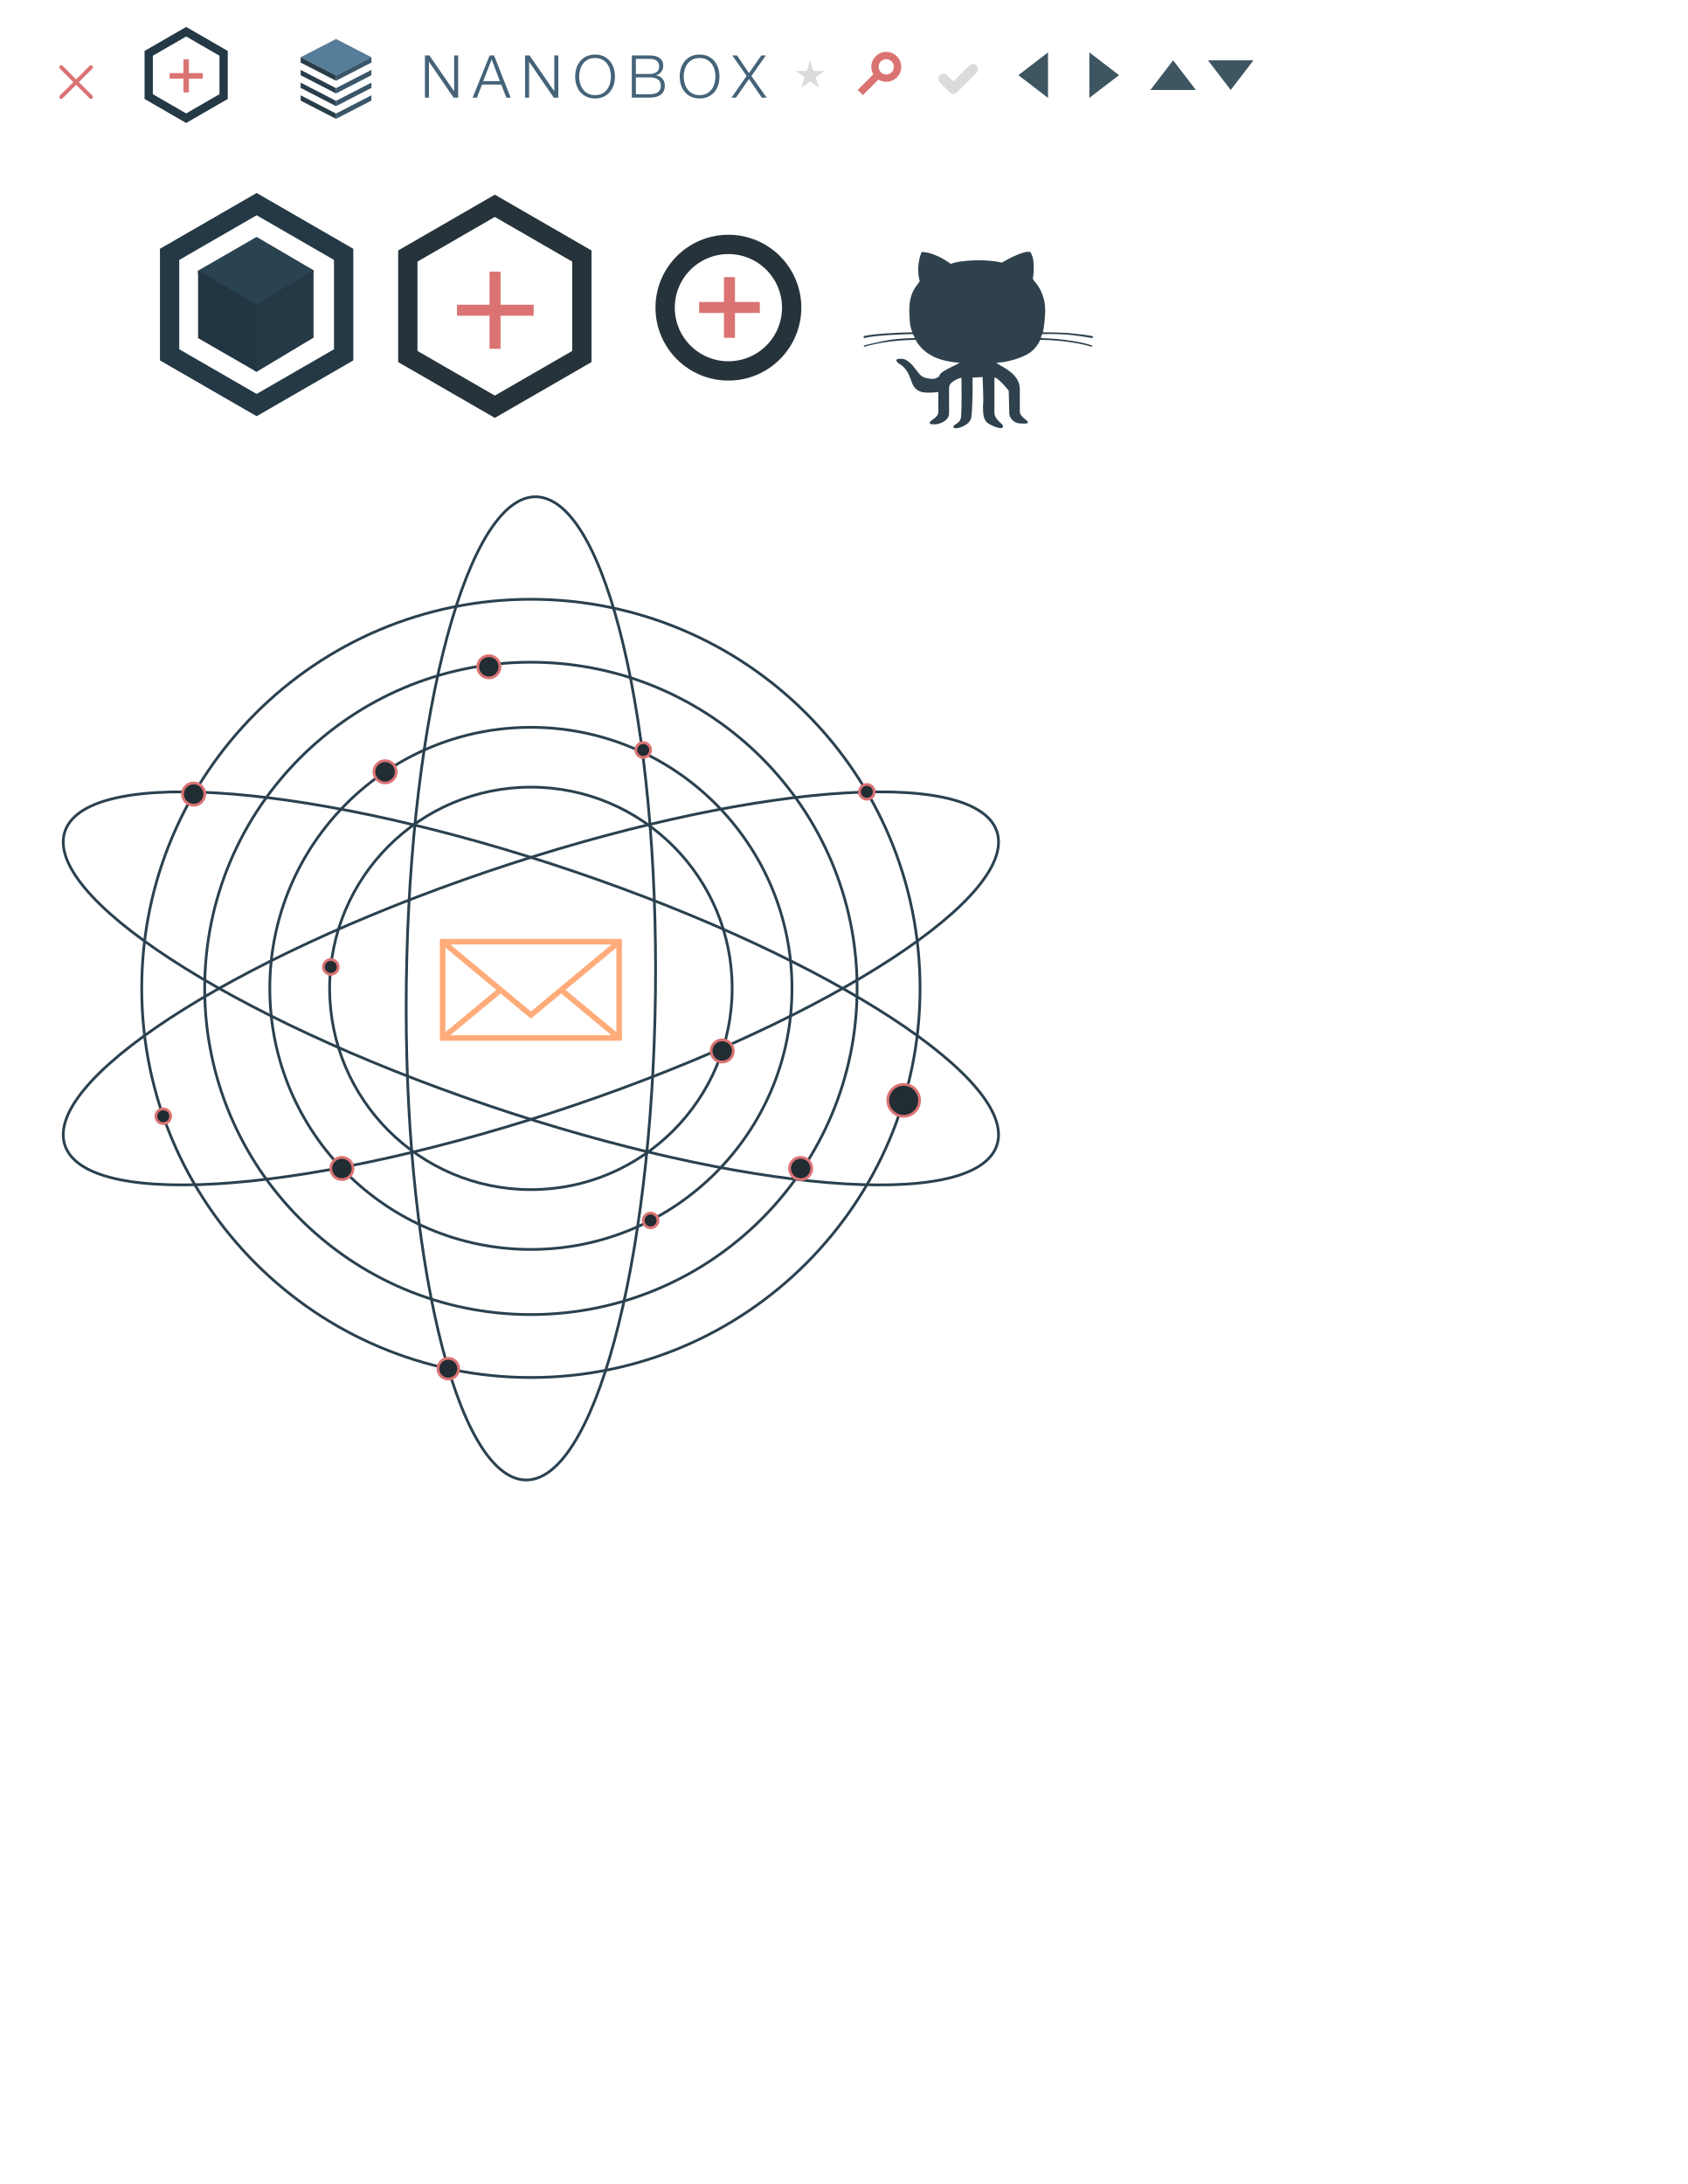
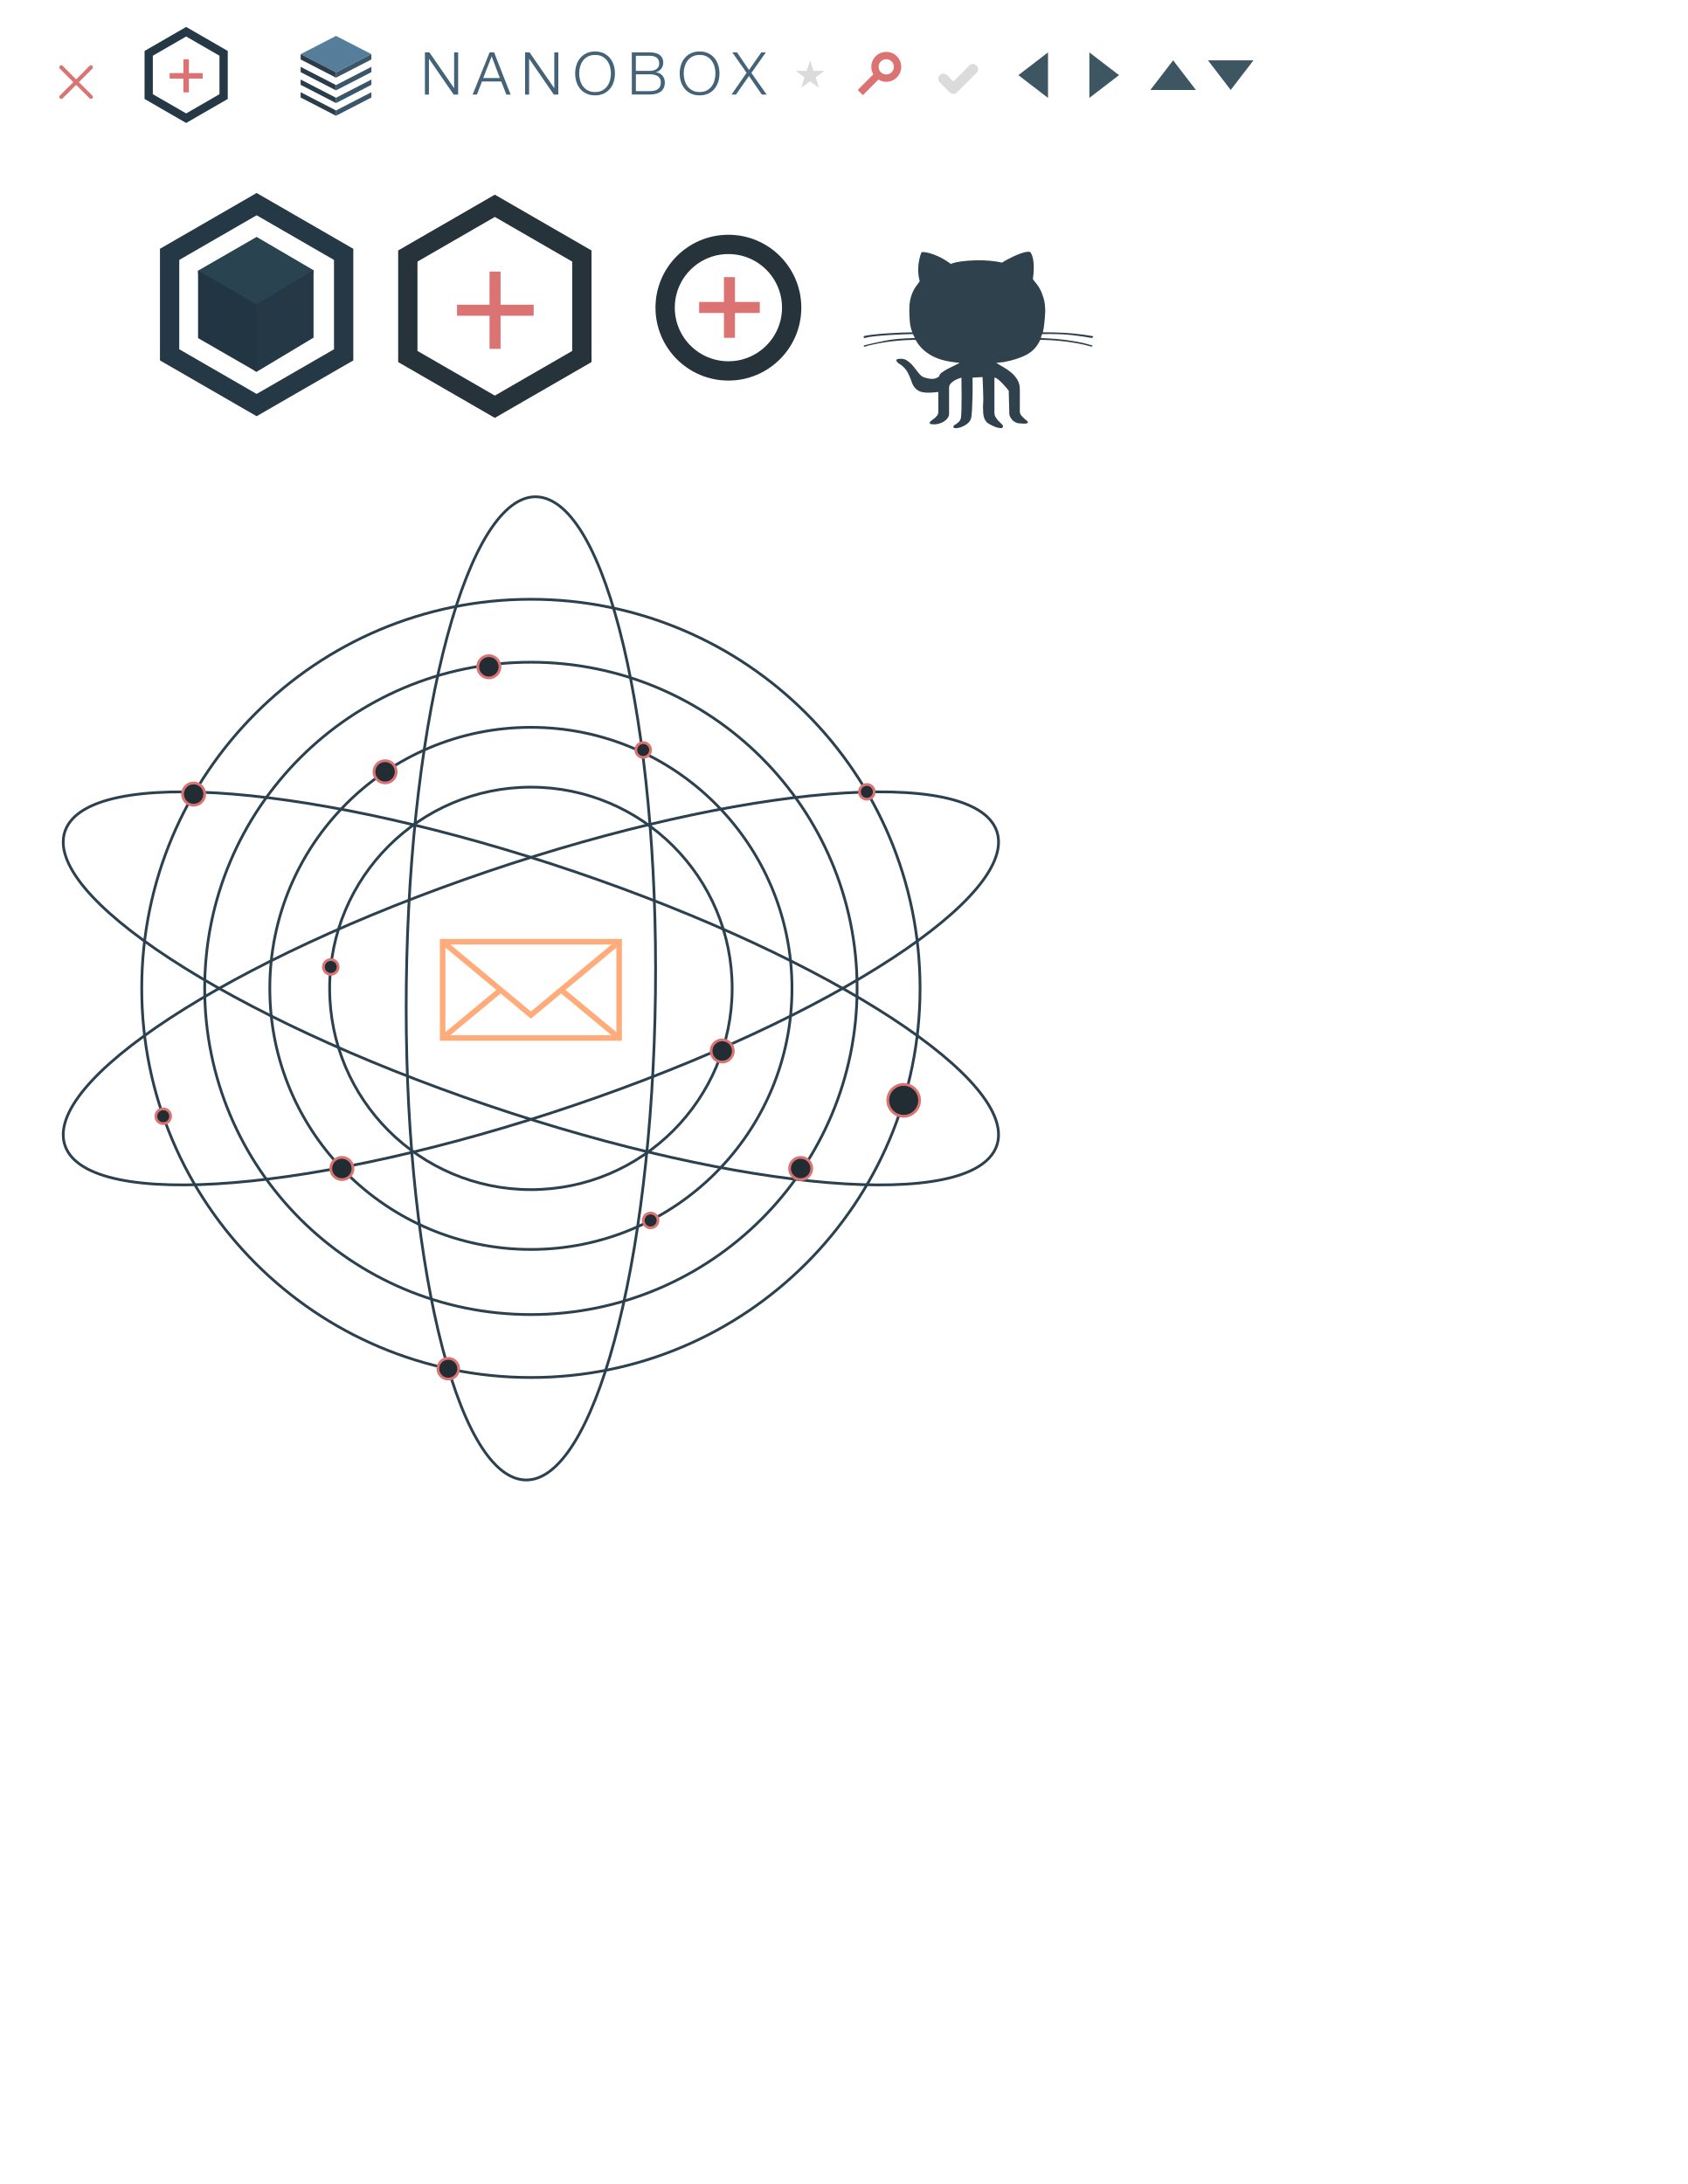
<svg xmlns="http://www.w3.org/2000/svg" xmlns:xlink="http://www.w3.org/1999/xlink" version="1.1" id="Layer_1" x="0px" y="0px" width="612px" height="792px" viewBox="0 0 612 792" style="enable-background:new 0 0 612 792;" xml:space="preserve">
  <style type="text/css">

	.st0{fill:none;stroke:#DB7373;stroke-width:2;stroke-miterlimit:10;}
	.st1{fill:none;stroke:#FFAB7A;stroke-width:2;stroke-miterlimit:10;}
	.st2{fill:#567D99;}
	.st3{fill:#223542;}
	.st4{fill:#243845;}
	.st5{fill:none;stroke:#243845;stroke-width:3;stroke-miterlimit:10;}
	.st6{fill:#2A3D4A;}
	.st7{fill:#2A4351;}
	.st8{fill:none;stroke:#243845;stroke-width:7;stroke-miterlimit:10;}
	.st9{fill:#2F414D;}
	.st10{fill:none;stroke:#2B414F;stroke-miterlimit:10;}
	.st11{fill:none;stroke:#DB7373;stroke-width:4;stroke-miterlimit:10;}
	.st12{fill:#3B5669;}
	.st13{fill:#3E5562;}
	.st14{fill:none;stroke:#26333B;stroke-width:7;stroke-miterlimit:10;}
	.st15{fill:#212C33;stroke:#DB7373;stroke-miterlimit:10;}
	.st16{fill:#DB7373;}
	.st17{fill:#DBDBDB;}
	.st18{fill:#446378;}

</style>
  <symbol id="New_Symbol" viewBox="-6.095 -6.102 12.19 12.202">
    <g id="x_1_">
      <path class="st16" d="M5.888-4.904C6.026-5.045,6.095-5.209,6.095-5.4c0-0.188-0.069-0.354-0.207-0.491    c-0.138-0.142-0.309-0.21-0.513-0.21c-0.171,0-0.334,0.065-0.488,0.207L0.012-1.02l-4.898-4.875    c-0.139-0.142-0.297-0.207-0.477-0.207c-0.114,0-0.212,0.018-0.293,0.055C-5.737-6.01-5.815-5.959-5.888-5.895    C-6.026-5.756-6.095-5.59-6.095-5.4c0,0.191,0.069,0.355,0.207,0.496l4.874,4.873l-4.874,4.89C-5.952,4.92-6.002,4.998-6.04,5.087    c-0.036,0.089-0.055,0.183-0.055,0.28c0,0.099,0.019,0.188,0.055,0.281c0.037,0.09,0.088,0.172,0.152,0.243    C-5.749,6.031-5.582,6.1-5.387,6.1c0.195,0,0.362-0.065,0.501-0.207L0.012,0.97l4.874,4.924c0.139,0.14,0.306,0.207,0.501,0.207    c0.195,0,0.363-0.065,0.501-0.206C5.953,5.82,6.001,5.738,6.035,5.648C6.066,5.56,6.084,5.465,6.084,5.367    c0-0.101-0.018-0.19-0.049-0.28C6.001,4.997,5.953,4.92,5.888,4.855L1.001-0.031L5.888-4.904z" />
    </g>
  </symbol>
  <symbol id="New_Symbol_1" viewBox="-5.373 -8.25 10.746 16.5">
    <polygon class="st13" points="-5.373,-8.25 -5.373,8.25 5.373,0  " />
  </symbol>
  <g id="xbtn">
    <use xlink:href="#New_Symbol" width="12.19" height="12.202" x="-6.095" y="-6.102" transform="matrix(1 0 0 -1 27.5947 29.7588)" style="overflow:visible;" />
  </g>
  <g id="small-add-btn_x3E_plus-btn">
    <polygon class="st5" points="53.918,35.022 67.5,42.862 81.08,35.022 81.08,19.34 67.5,11.5 53.918,19.342  " />
    <g id="_x3E_plus_2_">
      <line class="st0" x1="67.5" y1="21.5" x2="67.5" y2="33.5" />
      <line class="st0" x1="73.5" y1="27.5" x2="61.5" y2="27.5" />
    </g>
  </g>
  <g id="add-btn_x3E_plus-btn">
    <g id="_x3E_plus_1_">
      <line class="st11" x1="179.5" y1="98.5" x2="179.5" y2="126.5" />
      <line class="st11" x1="165.713" y1="112.5" x2="193.5" y2="112.5" />
    </g>
    <polygon class="st14" points="210.977,129.283 179.424,147.5 147.873,129.283 147.873,92.846 179.424,74.631 210.977,92.849  " />
  </g>
  <g id="engine-icon">
    <polygon class="st7" points="71.813,99.137 92.876,111.313 113.688,98.843 113.68,97.992 93.053,85.912 71.816,98.146  " />
    <polygon class="st4" points="113.688,122.443 93.012,134.846 92.239,134.383 92.239,110.827 113.688,97.979  " />
    <polygon id="_x3E_outline" class="st8" points="124.605,128.68 93.053,146.896 61.5,128.68 61.5,92.241 93.053,74.026    124.605,92.244  " />
    <polygon class="st3" points="71.816,122.611 92.99,134.814 92.99,110.35 71.816,98.146  " />
  </g>
  <g id="circle-add-btn_x3E_plus-btn">
    <g id="_x3E_plus">
      <line class="st11" x1="264.5" y1="100.5" x2="264.5" y2="122.5" />
      <line class="st11" x1="253.5" y1="111.499" x2="275.5" y2="111.499" />
    </g>
    <circle class="st14" cx="264.113" cy="111.571" r="22.939" />
  </g>
  <g id="star">
    <polygon class="st17" points="293.729,21.902 294.963,25.701 298.957,25.701 295.726,28.049 296.96,31.848 293.729,29.5    290.497,31.848 291.73,28.049 288.5,25.701 292.494,25.701  " />
  </g>
  <g id="search">
    <path class="st16" d="M321.354,29.66c-2.985,0-5.423-2.435-5.423-5.426c0-2.989,2.438-5.421,5.423-5.421   c2.99,0,5.428,2.432,5.428,5.421C326.779,27.226,324.345,29.66,321.354,29.66L321.354,29.66z M321.354,21.467   c-1.522,0-2.77,1.243-2.77,2.768c0,1.53,1.244,2.771,2.77,2.771c1.529,0,2.771-1.242,2.771-2.771   C324.126,22.709,322.884,21.467,321.354,21.467L321.354,21.467z" />
    <polygon class="st16" points="312.877,34.5 311,32.619 317.485,26.136 319.362,28.014  " />
  </g>
  <g id="check">
    <path class="st17" d="M345.691,34.061c-0.264,0-0.498-0.051-0.717-0.153c-0.216-0.102-0.419-0.238-0.609-0.408l-3.604-3.621   c-0.182-0.181-0.314-0.388-0.407-0.621c-0.092-0.232-0.137-0.467-0.137-0.706c0-0.238,0.045-0.47,0.137-0.697   c0.093-0.227,0.229-0.425,0.407-0.595c0.185-0.181,0.392-0.32,0.621-0.417c0.231-0.096,0.467-0.145,0.705-0.145   s0.47,0.048,0.697,0.145c0.227,0.097,0.43,0.235,0.608,0.417l2.298,2.295l5.797-5.814c0.182-0.181,0.386-0.317,0.609-0.408   c0.229-0.091,0.462-0.136,0.706-0.136c0.243,0,0.479,0.045,0.705,0.136c0.229,0.091,0.434,0.227,0.611,0.408   c0.182,0.182,0.312,0.386,0.397,0.612c0.085,0.227,0.128,0.462,0.128,0.706c0,0.244-0.043,0.479-0.128,0.705   c-0.086,0.227-0.219,0.431-0.397,0.612L347,33.5c-0.17,0.17-0.365,0.306-0.586,0.408C346.193,34.01,345.952,34.061,345.691,34.061z   " />
  </g>
  <g id="left-arrow">
    <use xlink:href="#New_Symbol_1" width="10.746" height="16.5" x="-5.373" y="-8.25" transform="matrix(-1 0 0 -1 374.627 27.25)" style="overflow:visible;" />
  </g>
  <g id="up-arrow">
    <use xlink:href="#New_Symbol_1" width="10.746" height="16.5" x="-5.373" y="-8.25" transform="matrix(4.489542e-11 -1 1 4.489542e-11 425.373 27.25)" style="overflow:visible;" />
  </g>
  <g id="down-arrow">
    <use xlink:href="#New_Symbol_1" width="10.746" height="16.5" x="-5.373" y="-8.25" transform="matrix(-1.346862e-10 1 -1 -1.346862e-10 446.25 27.25)" style="overflow:visible;" />
  </g>
  <g id="right-arrow">
    <use xlink:href="#New_Symbol_1" width="10.746" height="16.5" x="-5.373" y="-8.25" transform="matrix(1 0 0 -1 400.373 27.25)" style="overflow:visible;" />
  </g>
  <g id="mail">
    <circle class="st10" cx="192.499" cy="358.426" r="72.976" />
    <circle class="st10" cx="192.499" cy="358.426" r="94.669" />
    <path class="st10" d="M310.779,358.426c0,65.325-52.958,118.281-118.283,118.281c-65.321,0-118.278-52.956-118.278-118.281   c0-65.326,52.957-118.281,118.278-118.281C257.822,240.145,310.779,293.1,310.779,358.426z" />
    <path class="st10" d="M360.292,299.048c13.425,21.761-50.818,65.986-143.489,98.78c-92.666,32.791-178.674,41.734-192.101,19.977   c-13.425-21.763,50.819-65.989,143.486-98.78C260.859,286.23,346.867,277.287,360.292,299.048z" />
    <path class="st10" d="M360.292,417.803c13.425-21.76-50.818-65.985-143.489-98.779c-92.666-32.792-178.674-41.736-192.101-19.977   c-13.425,21.762,50.819,65.988,143.486,98.78C260.859,430.621,346.867,439.564,360.292,417.803z" />
    <path class="st10" d="M188.031,536.361c24.85,6.021,46.992-68.764,49.459-167.034c2.467-98.266-15.678-182.812-40.526-188.836   c-24.852-6.022-46.995,68.764-49.462,167.03C145.035,445.793,163.181,530.34,188.031,536.361z" />
    <circle class="st10" cx="192.499" cy="358.426" r="141.107" />
    <g>
      <rect x="160.499" y="341.5" class="st1" width="64" height="34.905" />
      <polyline class="st1" points="224.499,341.5 192.499,368.109 160.499,341.5   " />
      <line class="st1" x1="203.377" y1="358.898" x2="224.499" y2="376.405" />
      <line class="st1" x1="160.499" y1="376.405" x2="181.622" y2="358.897" />
    </g>
    <circle class="st15" cx="261.871" cy="381.124" r="4.031" />
    <circle class="st15" cx="162.546" cy="496.346" r="3.761" />
    <circle class="st15" cx="235.907" cy="442.576" r="2.677" />
    <circle class="st15" cx="233.23" cy="271.979" r="2.677" />
    <circle class="st15" cx="59.197" cy="404.795" r="2.677" />
    <circle class="st15" cx="119.936" cy="350.655" r="2.677" />
    <circle class="st15" cx="314.306" cy="287.156" r="2.677" />
    <circle class="st15" cx="327.667" cy="399.021" r="5.774" />
    <circle class="st15" cx="70.216" cy="287.967" r="4.031" />
    <circle class="st15" cx="290.318" cy="423.738" r="4.031" />
    <circle class="st15" cx="139.627" cy="279.885" r="4.031" />
    <circle class="st15" cx="177.259" cy="241.794" r="4.031" />
    <circle class="st15" cx="123.967" cy="423.738" r="4.031" />
  </g>
  <g id="github">
    <path class="st9" d="M395.961,122.583c-1.82-0.346-4.156-0.692-7.015-1.04c-2.857-0.346-6.538-0.475-11.04-0.39   c-0.305,0.52-0.454,0.997-0.454,1.43c0.733,0.044,1.785,0.097,3.148,0.163c1.364,0.066,2.89,0.195,4.577,0.39   c1.688,0.193,3.465,0.454,5.325,0.779c1.861,0.325,3.68,0.769,5.457,1.331l0.193,0.195c-0.13,0.174-0.282,0.259-0.454,0.259   c-1.731-0.52-3.54-0.941-5.423-1.266c-1.885-0.324-3.682-0.574-5.392-0.748c-1.71-0.172-3.246-0.292-4.609-0.357   c-1.364-0.064-2.395-0.097-3.085-0.097c-1.128,2.467-2.815,4.286-5.065,5.455c-2.252,1.169-5.065,2.058-8.443,2.663   c-0.433,0-0.833,0.033-1.2,0.099c-0.367,0.064-0.791,0.097-1.268,0.097c0.692,0.477,1.527,0.985,2.501,1.526   c0.975,0.541,1.916,1.181,2.825,1.915c0.909,0.738,1.677,1.615,2.305,2.631c0.628,1.016,0.942,2.218,0.942,3.604v7.924   c0,0.561,0.163,1.049,0.487,1.46c0.323,0.41,0.671,0.779,1.037,1.104c0.369,0.325,0.703,0.607,1.008,0.845   c0.303,0.237,0.433,0.444,0.39,0.616c0,0.174-0.141,0.293-0.421,0.357c-0.282,0.065-0.618,0.099-1.007,0.099   c-0.392,0-0.803-0.023-1.234-0.066c-0.434-0.044-0.823-0.087-1.169-0.129c-0.866-0.348-1.494-0.748-1.884-1.202   c-0.389-0.454-0.671-0.898-0.845-1.332c-0.173-0.477-0.238-0.997-0.193-1.559l-0.195-7.663c-0.692-0.866-1.364-1.646-2.014-2.338   c-0.563-0.604-1.136-1.157-1.721-1.656c-0.584-0.497-1.071-0.746-1.461-0.746V149.6c0,0.649,0.161,1.233,0.485,1.752   c0.325,0.52,0.684,0.974,1.072,1.364c0.389,0.39,0.746,0.736,1.071,1.04c0.323,0.302,0.485,0.562,0.485,0.779   c0,0.476-0.249,0.715-0.746,0.715c-0.498,0-1.071-0.108-1.722-0.325c-0.647-0.218-1.298-0.499-1.947-0.844   c-0.648-0.348-1.126-0.649-1.43-0.91c-0.779-0.779-1.223-1.926-1.331-3.441c-0.107-1.517-0.097-2.987,0.032-4.415   c0-0.694-0.011-1.526-0.032-2.5c-0.021-0.976-0.055-1.917-0.097-2.827c-0.045-1.081-0.087-2.164-0.13-3.246l-3.639,0.195   c0.042,2.381,0.042,4.61,0,6.689c-0.043,1.774-0.107,3.484-0.193,5.13c-0.088,1.644-0.239,2.75-0.455,3.312   c-0.348,0.736-0.866,1.341-1.559,1.818c-0.692,0.476-1.396,0.833-2.111,1.072c-0.713,0.236-1.331,0.346-1.85,0.325   c-0.521-0.023-0.78-0.207-0.78-0.553c0-0.216,0.119-0.4,0.356-0.552c0.238-0.151,0.521-0.336,0.845-0.551   c0.324-0.218,0.626-0.478,0.91-0.781c0.28-0.303,0.486-0.713,0.616-1.233c0.085-0.478,0.151-1.494,0.195-3.053   c0.043-1.559,0.062-3.204,0.062-4.935c0-2.036-0.021-4.264-0.062-6.689c-0.867,0.259-1.625,0.562-2.274,0.909   c-0.562,0.303-1.07,0.682-1.525,1.138c-0.454,0.454-0.682,0.983-0.682,1.59v9.416c0,0.606-0.185,1.159-0.552,1.657   c-0.369,0.497-0.823,0.909-1.364,1.233c-0.541,0.325-1.115,0.574-1.722,0.748c-0.606,0.172-1.126,0.259-1.559,0.259   c-0.348,0-0.736-0.023-1.169-0.065c-0.435-0.043-0.648-0.172-0.648-0.389c0-0.303,0.162-0.574,0.487-0.812   c0.323-0.239,0.682-0.51,1.069-0.812c0.392-0.303,0.748-0.651,1.072-1.04c0.325-0.39,0.487-0.867,0.487-1.43v-7.208   c-0.305,0.043-0.649,0.085-1.04,0.129c-0.349,0.043-0.746,0.076-1.201,0.097c-0.454,0.021-0.964,0.033-1.525,0.033   c-1.43,0-2.521-0.207-3.279-0.617c-0.759-0.413-1.344-0.921-1.754-1.526c-0.412-0.606-0.715-1.223-0.909-1.851   c-0.194-0.626-0.399-1.179-0.616-1.656c-0.563-1.386-1.181-2.446-1.852-3.183c-0.673-0.736-1.396-1.32-2.176-1.752   c-0.478-0.346-0.758-0.682-0.845-1.007c-0.087-0.325,0.107-0.529,0.586-0.618c1.298-0.215,2.38-0.031,3.246,0.553   c0.865,0.585,1.635,1.289,2.305,2.11c0.671,0.823,1.32,1.646,1.949,2.469c0.627,0.821,1.354,1.363,2.176,1.623   c1.255,0.346,2.261,0.499,3.02,0.455c0.758-0.043,1.505-0.346,2.24-0.909c0.043-0.52,0.4-1.018,1.072-1.495   c0.671-0.476,1.428-0.93,2.272-1.362c0.845-0.433,1.655-0.833,2.435-1.202c0.78-0.367,1.32-0.659,1.625-0.877h-0.261   c-4.2-0.346-7.555-1.233-10.065-2.663c-2.512-1.428-4.396-3.312-5.65-5.65c-2.251,0.044-4.266,0.141-6.038,0.292   c-1.775,0.152-3.378,0.336-4.809,0.552c-1.428,0.217-2.684,0.444-3.766,0.682c-1.082,0.238-2.077,0.466-2.987,0.682   c-0.13,0.129-0.292,0.205-0.486,0.226c-0.194,0.023-0.336,0.033-0.424,0.033c-0.042,0.044-0.087,0.044-0.129,0   c-0.087,0-0.13-0.085-0.13-0.259c-0.044,0-0.044-0.021,0-0.065c0-0.085,0.087-0.13,0.259-0.13c0.088,0,0.195-0.033,0.326-0.097   c0.13-0.065,0.236-0.098,0.325-0.098c1.903-0.476,4.22-0.984,6.948-1.526c2.729-0.541,6.275-0.854,10.649-0.941   c-0.13-0.26-0.249-0.508-0.356-0.748c-0.108-0.236-0.229-0.464-0.357-0.682c-0.822,0-2.033,0.033-3.637,0.099   c-1.602,0.065-3.279,0.152-5.033,0.259c-1.753,0.11-3.44,0.251-5.063,0.423c-1.625,0.174-2.892,0.389-3.802,0.649   c-0.172,0-0.259-0.042-0.259-0.129c-0.044-0.042-0.044-0.108,0-0.195c-0.087-0.087-0.107-0.15-0.064-0.195   c0.043-0.042,0.064-0.108,0.064-0.195c0.91-0.216,2.164-0.41,3.767-0.583c1.603-0.172,3.28-0.315,5.033-0.423   c1.755-0.107,3.433-0.195,5.033-0.259c1.603-0.065,2.857-0.098,3.767-0.098c-0.477-1.125-0.778-2.391-0.908-3.799   c-0.13-1.407-0.195-2.846-0.195-4.319c0-1.341,0.097-2.5,0.292-3.474s0.456-1.851,0.78-2.63c0.325-0.78,0.714-1.503,1.169-2.176   c0.454-0.67,0.963-1.374,1.525-2.111c-0.39-1.558-0.574-2.987-0.552-4.286c0.021-1.298,0.14-2.423,0.357-3.377   c0.215-1.125,0.518-2.099,0.908-2.922c0.735-0.042,1.623,0.065,2.662,0.325c0.865,0.216,1.96,0.617,3.28,1.202   c1.319,0.583,2.867,1.505,4.644,2.759c0.951-0.389,2.229-0.692,3.832-0.908c1.6-0.216,3.289-0.346,5.063-0.39   c1.775-0.043,3.528,0.011,5.262,0.162c1.73,0.152,3.183,0.38,4.352,0.682c0.692-0.433,1.536-0.91,2.532-1.428   c0.996-0.52,1.98-0.985,2.956-1.396c0.974-0.412,1.894-0.725,2.759-0.941c0.866-0.216,1.56-0.238,2.079-0.065   c0.172,0.259,0.354,0.616,0.551,1.072c0.195,0.454,0.357,1.07,0.487,1.85c0.131,0.78,0.193,1.733,0.193,2.857   c0,1.126-0.106,2.446-0.323,3.963c0.172,0.346,0.496,0.79,0.974,1.331s0.975,1.266,1.494,2.174c0.52,0.91,0.984,2.046,1.396,3.41   c0.412,1.364,0.616,3.02,0.616,4.968c-0.087,1.517-0.194,2.891-0.324,4.124c-0.13,1.234-0.304,2.35-0.52,3.345   c4.459,0,8.096,0.141,10.911,0.423c2.812,0.282,5.173,0.595,7.078,0.941l0.131,0.13c0.085,0.088,0.13,0.173,0.13,0.26   c-0.13,0-0.219,0.054-0.261,0.163C396.111,122.529,396.046,122.583,395.961,122.583z" />
  </g>
  <g id="logo-horizontal">
-     <g>
-       <path class="st18" d="M155.704,20.11l8.918,12.938h0.043V20.11h1.458v15.307h-1.629l-8.918-12.949h-0.043v12.949h-1.458V20.11    H155.704z" />
-       <path class="st18" d="M179.157,20.11l6.004,15.307h-1.561l-1.865-4.76h-6.964l-1.854,4.76h-1.543l6.155-15.307H179.157z     M181.237,29.414l-2.959-7.847l-3.064,7.847H181.237z" />
-       <path class="st18" d="M192.021,20.11l8.918,12.938h0.043V20.11h1.459v15.307h-1.631l-8.918-12.949h-0.043v12.949h-1.457V20.11    H192.021z" />
-       <path class="st18" d="M208.999,24.74c0.301-0.957,0.75-1.812,1.354-2.54c0.6-0.736,1.354-1.321,2.262-1.758    c0.906-0.438,1.961-0.654,3.162-0.654c1.198,0,2.25,0.219,3.146,0.654c0.9,0.437,1.65,1.021,2.252,1.758    c0.604,0.729,1.057,1.583,1.354,2.54c0.301,0.958,0.451,1.966,0.451,3.021c0,1.062-0.15,2.065-0.451,3.022    c-0.299,0.958-0.75,1.801-1.354,2.521c-0.602,0.729-1.352,1.312-2.252,1.747c-0.896,0.438-1.943,0.653-3.146,0.653    s-2.256-0.219-3.162-0.653c-0.908-0.436-1.662-1.019-2.262-1.747c-0.604-0.729-1.058-1.562-1.354-2.521    c-0.301-0.957-0.449-1.978-0.449-3.022S208.7,25.698,208.999,24.74z M210.339,30.217c0.229,0.812,0.564,1.53,1.029,2.166    s1.062,1.146,1.791,1.532c0.729,0.386,1.6,0.579,2.615,0.579c1.014,0,1.883-0.193,2.604-0.579    c0.728-0.386,1.314-0.896,1.779-1.532c0.463-0.636,0.809-1.354,1.027-2.166c0.223-0.807,0.334-1.625,0.334-2.454    c0-0.844-0.111-1.665-0.334-2.466c-0.221-0.8-0.564-1.519-1.027-2.154c-0.465-0.636-1.059-1.146-1.779-1.521    c-0.723-0.396-1.592-0.578-2.604-0.578c-1.016,0-1.887,0.188-2.615,0.578c-0.729,0.387-1.326,0.896-1.791,1.521    c-0.465,0.646-0.809,1.354-1.029,2.154c-0.221,0.801-0.332,1.622-0.332,2.466C210.007,28.592,210.118,29.411,210.339,30.217z" />
-       <path class="st18" d="M235.583,20.11c0.643,0,1.262,0.061,1.854,0.182c0.594,0.122,1.106,0.329,1.562,0.622    c0.449,0.293,0.812,0.679,1.082,1.157c0.271,0.479,0.408,1.063,0.408,1.789c0,0.396-0.064,0.778-0.193,1.17    c-0.129,0.379-0.311,0.722-0.547,1.021c-0.232,0.312-0.514,0.567-0.836,0.782c-0.322,0.214-0.684,0.364-1.082,0.45v0.043    c0.984,0.128,1.771,0.524,2.357,1.211c0.586,0.679,0.879,1.519,0.879,2.52c0,0.243-0.021,0.521-0.064,0.825    c-0.043,0.312-0.129,0.621-0.258,0.943c-0.127,0.312-0.312,0.64-0.557,0.954c-0.244,0.312-0.568,0.589-0.98,0.815    c-0.406,0.232-0.906,0.438-1.5,0.575c-0.594,0.15-1.305,0.229-2.133,0.229h-6.479v-15.29h6.479v0.013L235.583,20.11L235.583,20.11    z M235.583,26.82c0.586,0,1.094-0.067,1.521-0.204c0.43-0.146,0.785-0.321,1.061-0.562c0.287-0.229,0.5-0.512,0.646-0.82    c0.143-0.312,0.215-0.646,0.215-1.013c0-1.915-1.15-2.873-3.451-2.873h-5.018v5.479L235.583,26.82L235.583,26.82z M235.583,34.173    c0.543,0,1.059-0.047,1.543-0.14c0.486-0.104,0.914-0.271,1.287-0.504c0.371-0.243,0.664-0.568,0.879-0.979    c0.213-0.407,0.32-0.918,0.32-1.532c0-0.979-0.346-1.727-1.039-2.219c-0.693-0.493-1.689-0.74-2.99-0.74h-5.018v6.11    L235.583,34.173L235.583,34.173z" />
-       <path class="st18" d="M246.903,24.74c0.299-0.957,0.75-1.812,1.35-2.54c0.605-0.736,1.355-1.321,2.271-1.758    c0.896-0.438,1.961-0.654,3.16-0.654c1.188,0,2.252,0.219,3.145,0.654c0.9,0.437,1.65,1.021,2.25,1.758    c0.605,0.729,1.051,1.583,1.355,2.54c0.301,0.958,0.438,1.966,0.438,3.021c0,1.062-0.145,2.065-0.438,3.022    c-0.312,0.958-0.75,1.801-1.355,2.521c-0.6,0.729-1.35,1.312-2.25,1.747c-0.895,0.438-1.951,0.653-3.145,0.653    c-1.199,0-2.269-0.219-3.16-0.653c-0.908-0.436-1.662-1.019-2.271-1.747c-0.6-0.729-1.051-1.562-1.35-2.521    c-0.301-0.957-0.451-1.978-0.451-3.022S246.603,25.698,246.903,24.74z M248.241,30.217c0.223,0.812,0.564,1.53,1.029,2.166    s1.061,1.146,1.791,1.532c0.729,0.386,1.6,0.579,2.613,0.579c1.016,0,1.885-0.193,2.604-0.579s1.312-0.896,1.779-1.532    c0.465-0.636,0.807-1.354,1.02-2.166c0.23-0.807,0.334-1.625,0.334-2.454c0-0.844-0.104-1.665-0.334-2.466    c-0.221-0.8-0.561-1.519-1.02-2.154c-0.465-0.635-1.062-1.146-1.779-1.521c-0.723-0.396-1.59-0.578-2.604-0.578    c-1.021,0-1.894,0.188-2.613,0.578c-0.73,0.387-1.326,0.896-1.791,1.521c-0.465,0.646-0.812,1.354-1.029,2.154    c-0.221,0.801-0.332,1.622-0.332,2.466C247.909,28.592,248.021,29.411,248.241,30.217z" />
-       <path class="st18" d="M267.247,20.11l4.33,6.397l4.48-6.397h1.629l-5.23,7.46l5.531,7.847h-1.758l-4.652-6.753l-4.717,6.753    h-1.629l5.479-7.891l-5.188-7.416H267.247z" />
+     <g id="_x3E_logotype">
+       <path class="st18" d="M155.704,18.991l8.918,12.938h0.043V18.991h1.458v15.307h-1.629l-8.918-12.949h-0.043v12.949h-1.458V18.991    H155.704z" />
+       <path class="st18" d="M179.157,18.991l6.004,15.307h-1.561l-1.865-4.76h-6.964l-1.854,4.76h-1.543l6.155-15.307H179.157z     M181.237,28.294l-2.959-7.847l-3.064,7.847H181.237z" />
+       <path class="st18" d="M192.021,18.991l8.918,12.938h0.043V18.991h1.459v15.307h-1.631l-8.918-12.949h-0.043v12.949h-1.457V18.991    H192.021z" />
+       <path class="st18" d="M208.999,23.621c0.301-0.957,0.75-1.812,1.354-2.54c0.6-0.736,1.354-1.321,2.262-1.758    c0.906-0.438,1.961-0.654,3.162-0.654c1.198,0,2.25,0.219,3.146,0.654c0.9,0.437,1.65,1.021,2.252,1.758    c0.604,0.729,1.061,1.583,1.354,2.54c0.301,0.958,0.451,1.966,0.451,3.021c0,1.062-0.15,2.065-0.451,3.022    c-0.299,0.958-0.75,1.801-1.354,2.521c-0.602,0.729-1.352,1.312-2.252,1.747c-0.896,0.438-1.939,0.653-3.146,0.653    s-2.256-0.219-3.162-0.653c-0.908-0.436-1.662-1.019-2.262-1.747c-0.604-0.729-1.062-1.562-1.354-2.521    c-0.301-0.957-0.449-1.979-0.449-3.022S208.7,24.579,208.999,23.621z M210.339,29.098c0.229,0.812,0.564,1.53,1.029,2.166    s1.062,1.146,1.791,1.532c0.729,0.386,1.6,0.579,2.615,0.579c1.014,0,1.883-0.193,2.604-0.579    c0.729-0.386,1.314-0.896,1.779-1.532c0.463-0.636,0.809-1.354,1.027-2.166c0.223-0.807,0.334-1.625,0.334-2.454    c0-0.844-0.111-1.665-0.334-2.466c-0.221-0.8-0.564-1.519-1.027-2.154c-0.465-0.636-1.059-1.146-1.779-1.521    c-0.723-0.396-1.592-0.578-2.604-0.578c-1.016,0-1.887,0.188-2.615,0.578c-0.729,0.387-1.326,0.896-1.791,1.521    c-0.465,0.646-0.809,1.354-1.029,2.154c-0.221,0.801-0.332,1.622-0.332,2.466C210.007,27.473,210.118,28.292,210.339,29.098z" />
+       <path class="st18" d="M235.583,18.991c0.643,0,1.262,0.061,1.854,0.182c0.594,0.122,1.104,0.329,1.562,0.622    c0.449,0.293,0.812,0.679,1.082,1.157c0.271,0.479,0.408,1.062,0.408,1.789c0,0.396-0.064,0.774-0.193,1.17    c-0.129,0.379-0.311,0.722-0.547,1.021c-0.232,0.312-0.514,0.567-0.836,0.782c-0.322,0.214-0.684,0.364-1.082,0.45v0.043    c0.984,0.128,1.771,0.521,2.357,1.211c0.586,0.679,0.879,1.519,0.879,2.52c0,0.243-0.021,0.521-0.064,0.825    c-0.043,0.312-0.129,0.621-0.258,0.943c-0.127,0.312-0.312,0.64-0.557,0.954c-0.244,0.312-0.568,0.589-0.98,0.812    c-0.406,0.232-0.906,0.438-1.5,0.575c-0.594,0.149-1.305,0.229-2.133,0.229h-6.479V18.989h6.479v0.016L235.583,18.991    L235.583,18.991z M235.583,25.701c0.586,0,1.094-0.067,1.521-0.204c0.43-0.146,0.785-0.321,1.061-0.562    c0.287-0.229,0.5-0.512,0.646-0.82c0.143-0.312,0.215-0.646,0.215-1.013c0-1.915-1.15-2.873-3.451-2.873h-5.018v5.479    L235.583,25.701L235.583,25.701z M235.583,33.054c0.543,0,1.059-0.047,1.543-0.14c0.486-0.104,0.914-0.271,1.287-0.504    c0.371-0.243,0.664-0.568,0.879-0.979c0.213-0.407,0.32-0.918,0.32-1.532c0-0.979-0.346-1.727-1.039-2.219    c-0.693-0.493-1.689-0.74-2.99-0.74h-5.018v6.11L235.583,33.054L235.583,33.054z" />
+       <path class="st18" d="M246.903,23.621c0.299-0.957,0.75-1.812,1.35-2.54c0.605-0.736,1.355-1.321,2.271-1.758    c0.896-0.438,1.961-0.654,3.16-0.654c1.188,0,2.252,0.219,3.145,0.654c0.9,0.437,1.65,1.021,2.25,1.758    c0.605,0.729,1.051,1.583,1.355,2.54c0.301,0.958,0.438,1.966,0.438,3.021c0,1.062-0.145,2.065-0.438,3.022    c-0.312,0.958-0.75,1.801-1.355,2.521c-0.6,0.729-1.35,1.312-2.25,1.747c-0.895,0.438-1.951,0.653-3.145,0.653    c-1.199,0-2.271-0.219-3.16-0.653c-0.908-0.436-1.662-1.019-2.271-1.747c-0.6-0.729-1.051-1.562-1.35-2.521    c-0.301-0.957-0.451-1.979-0.451-3.022S246.603,24.579,246.903,23.621z M248.241,29.098c0.223,0.812,0.564,1.53,1.029,2.166    s1.061,1.146,1.791,1.532c0.729,0.386,1.6,0.579,2.613,0.579c1.016,0,1.885-0.193,2.604-0.579s1.312-0.896,1.779-1.532    c0.465-0.636,0.807-1.354,1.02-2.166c0.23-0.807,0.334-1.625,0.334-2.454c0-0.844-0.104-1.665-0.334-2.466    c-0.221-0.8-0.561-1.519-1.02-2.154c-0.465-0.635-1.062-1.146-1.779-1.521c-0.723-0.396-1.59-0.578-2.604-0.578    c-1.021,0-1.896,0.188-2.613,0.578c-0.73,0.387-1.326,0.896-1.791,1.521c-0.465,0.646-0.812,1.354-1.029,2.154    c-0.221,0.801-0.332,1.622-0.332,2.466C247.909,27.473,248.021,28.292,248.241,29.098z" />
+       <path class="st18" d="M267.247,18.991l4.33,6.396l4.48-6.396h1.629l-5.23,7.46l5.531,7.847h-1.758l-4.652-6.753l-4.717,6.753    h-1.629l5.479-7.891l-5.188-7.416H267.247z" />
    </g>
-     <polygon class="st12" points="121.836,41.168 134.66,34.559 134.66,36.485 121.836,43.096  " />
-     <polygon class="st6" points="121.836,41.168 109.013,34.559 109.013,36.485 121.836,43.096  " />
-     <polygon class="st12" points="121.836,36.567 134.66,29.957 134.66,31.883 121.836,38.495  " />
-     <polygon class="st6" points="121.836,36.567 109.013,29.957 109.013,31.883 121.836,38.495  " />
-     <polygon class="st12" points="121.836,31.964 134.66,25.355 134.66,27.282 121.836,33.893  " />
-     <polygon class="st6" points="121.836,31.964 109.013,25.355 109.013,27.282 121.836,33.893  " />
-     <polygon class="st2" points="134.66,20.752 121.836,27.362 109.013,20.752 121.836,14.142  " />
-     <polygon class="st12" points="121.836,27.362 134.66,20.752 134.66,22.68 121.836,29.292  " />
-     <polygon class="st6" points="121.836,27.362 109.013,20.752 109.013,22.68 121.836,29.292  " />
+     <g id="_x3E_top">
+       <polygon class="st2" points="134.66,19.633 121.836,26.243 109.013,19.633 121.836,13.023   " />
+     </g>
+     <g id="_x3E_right">
+       <polygon class="st12" points="121.836,40.049 134.66,33.44 134.66,35.366 121.836,41.977   " />
+       <polygon class="st12" points="121.836,35.448 134.66,28.837 134.66,30.764 121.836,37.375   " />
+       <polygon class="st12" points="121.836,30.845 134.66,24.236 134.66,26.163 121.836,32.774   " />
+       <polygon class="st12" points="121.836,26.243 134.66,19.633 134.66,21.561 121.836,28.172   " />
+     </g>
+     <g id="_x3E_left">
+       <polygon class="st6" points="121.836,40.049 109.013,33.44 109.013,35.366 121.836,41.977   " />
+       <polygon class="st6" points="121.836,35.448 109.013,28.837 109.013,30.764 121.836,37.375   " />
+       <polygon class="st6" points="121.836,30.845 109.013,24.236 109.013,26.163 121.836,32.774   " />
+       <polygon class="st6" points="121.836,26.243 109.013,19.633 109.013,21.561 121.836,28.172   " />
+     </g>
  </g>
</svg>
